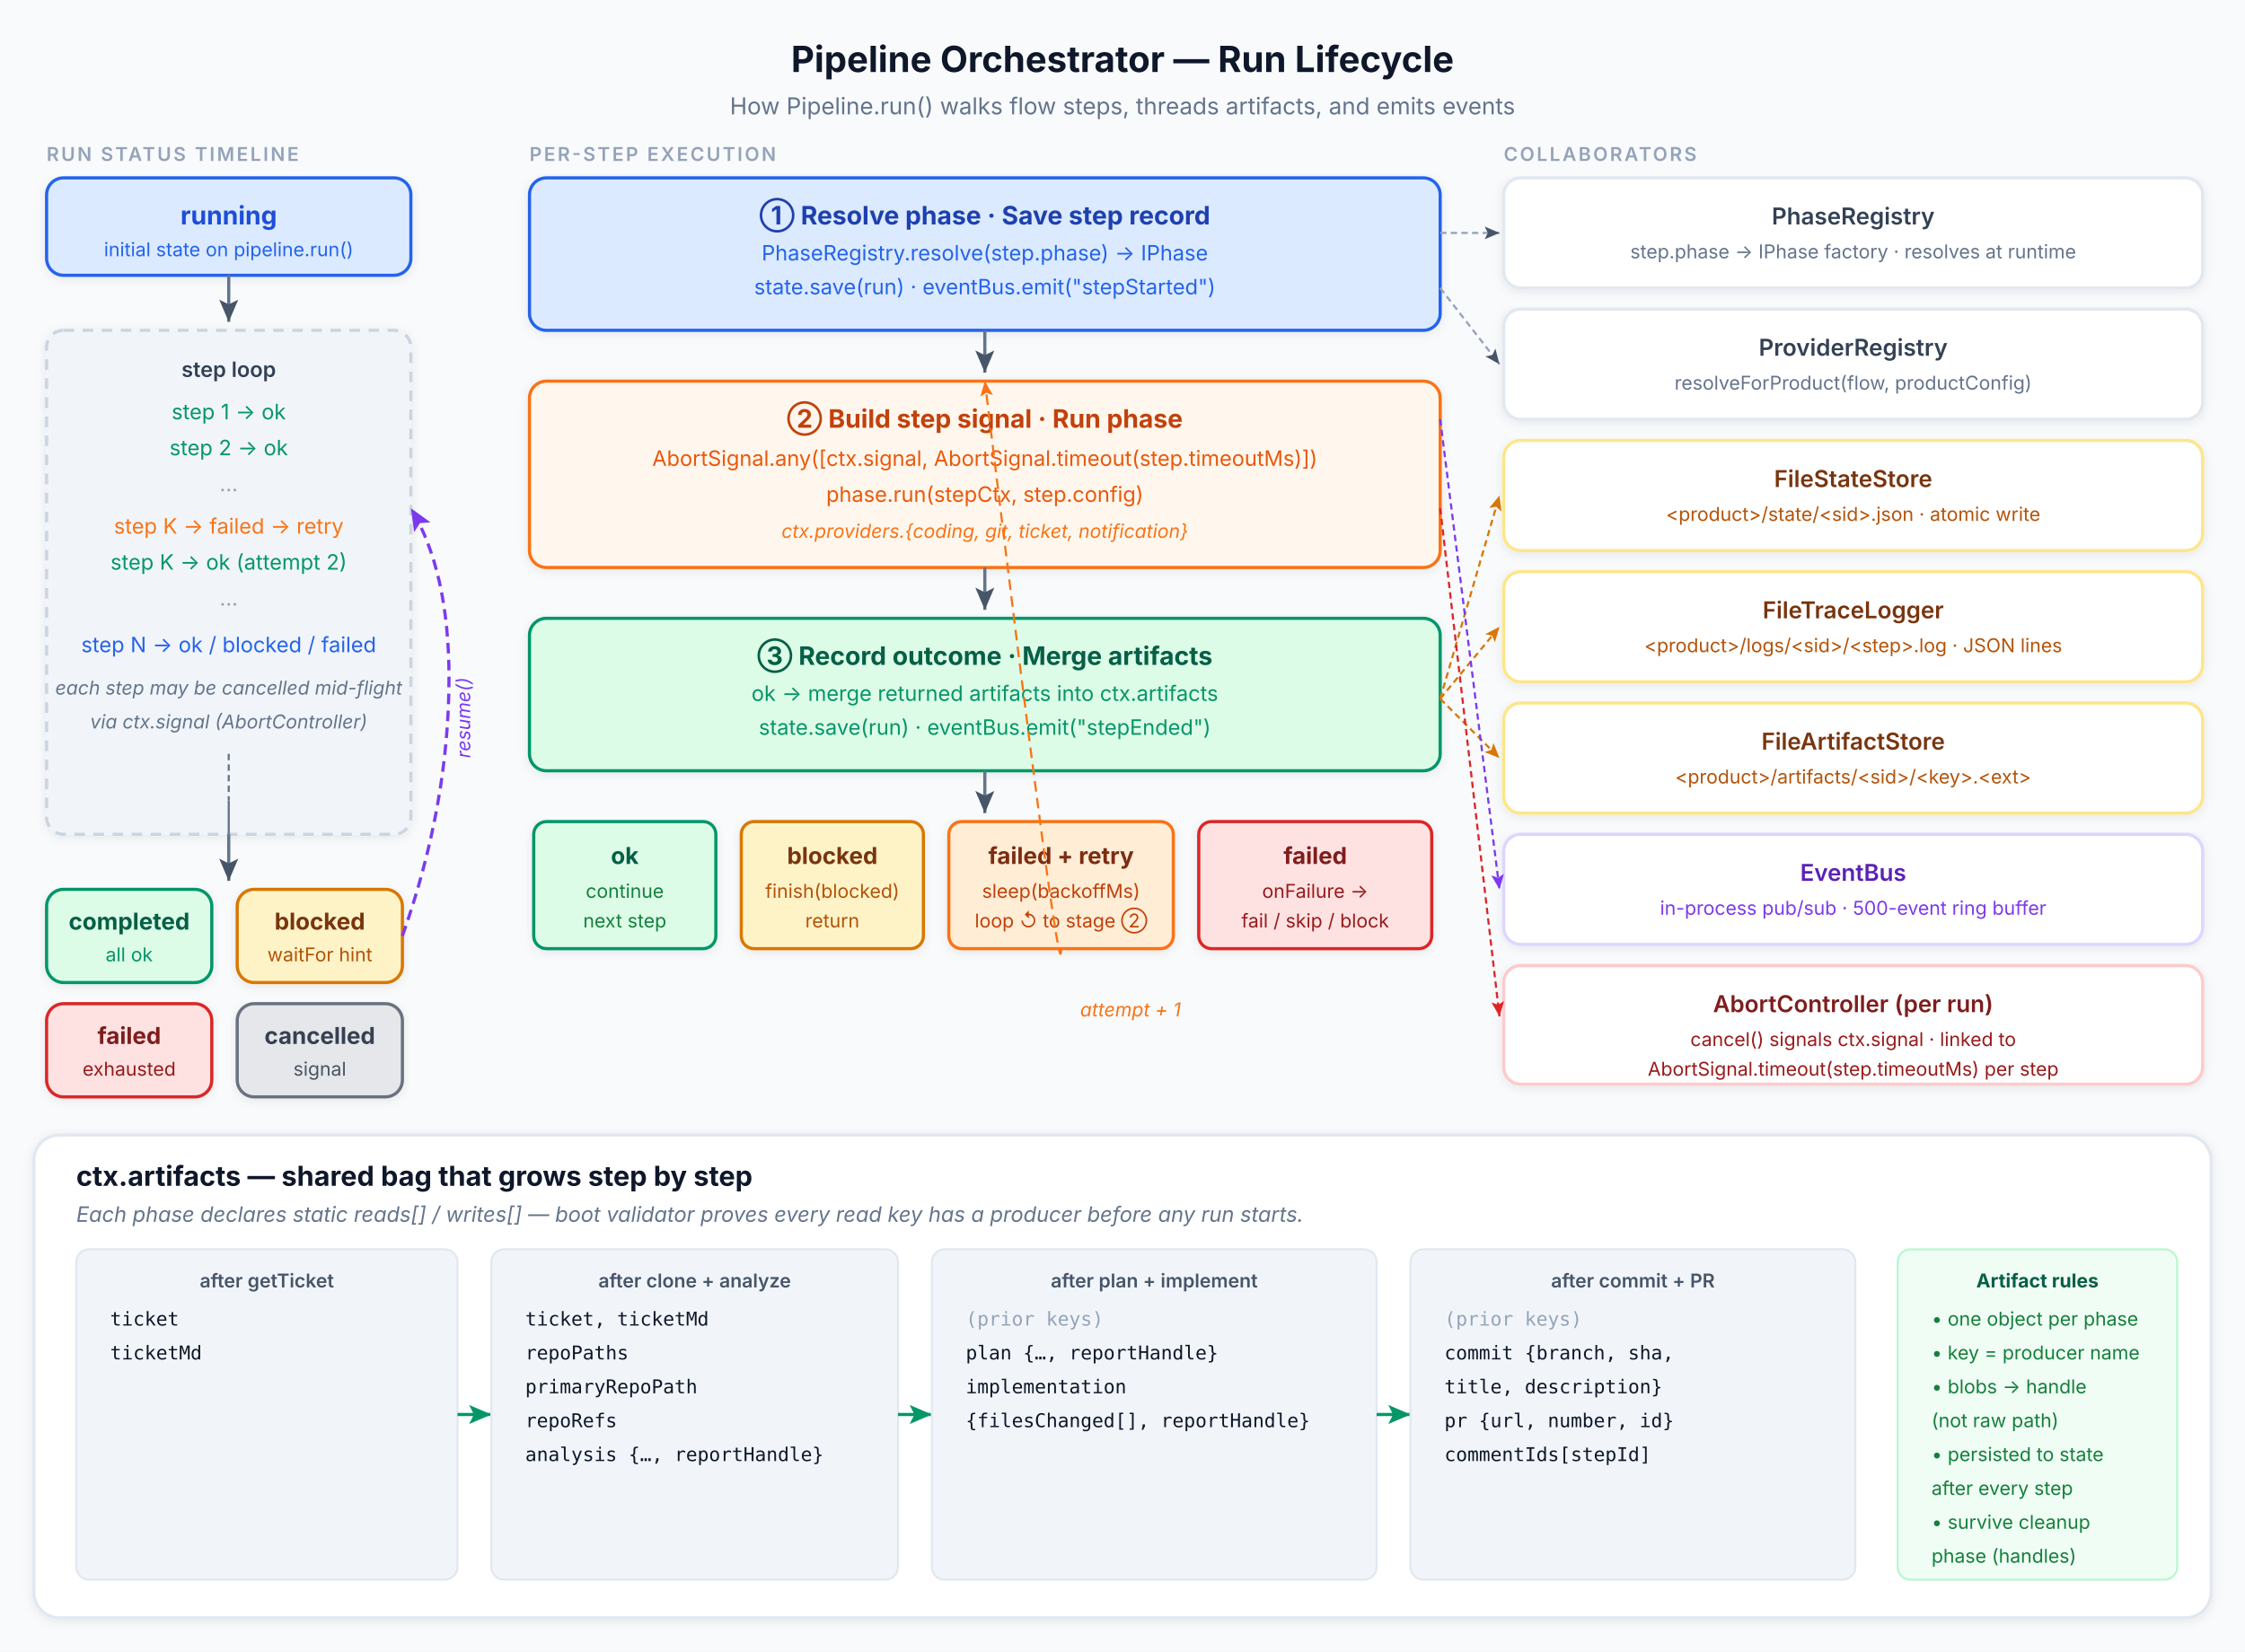
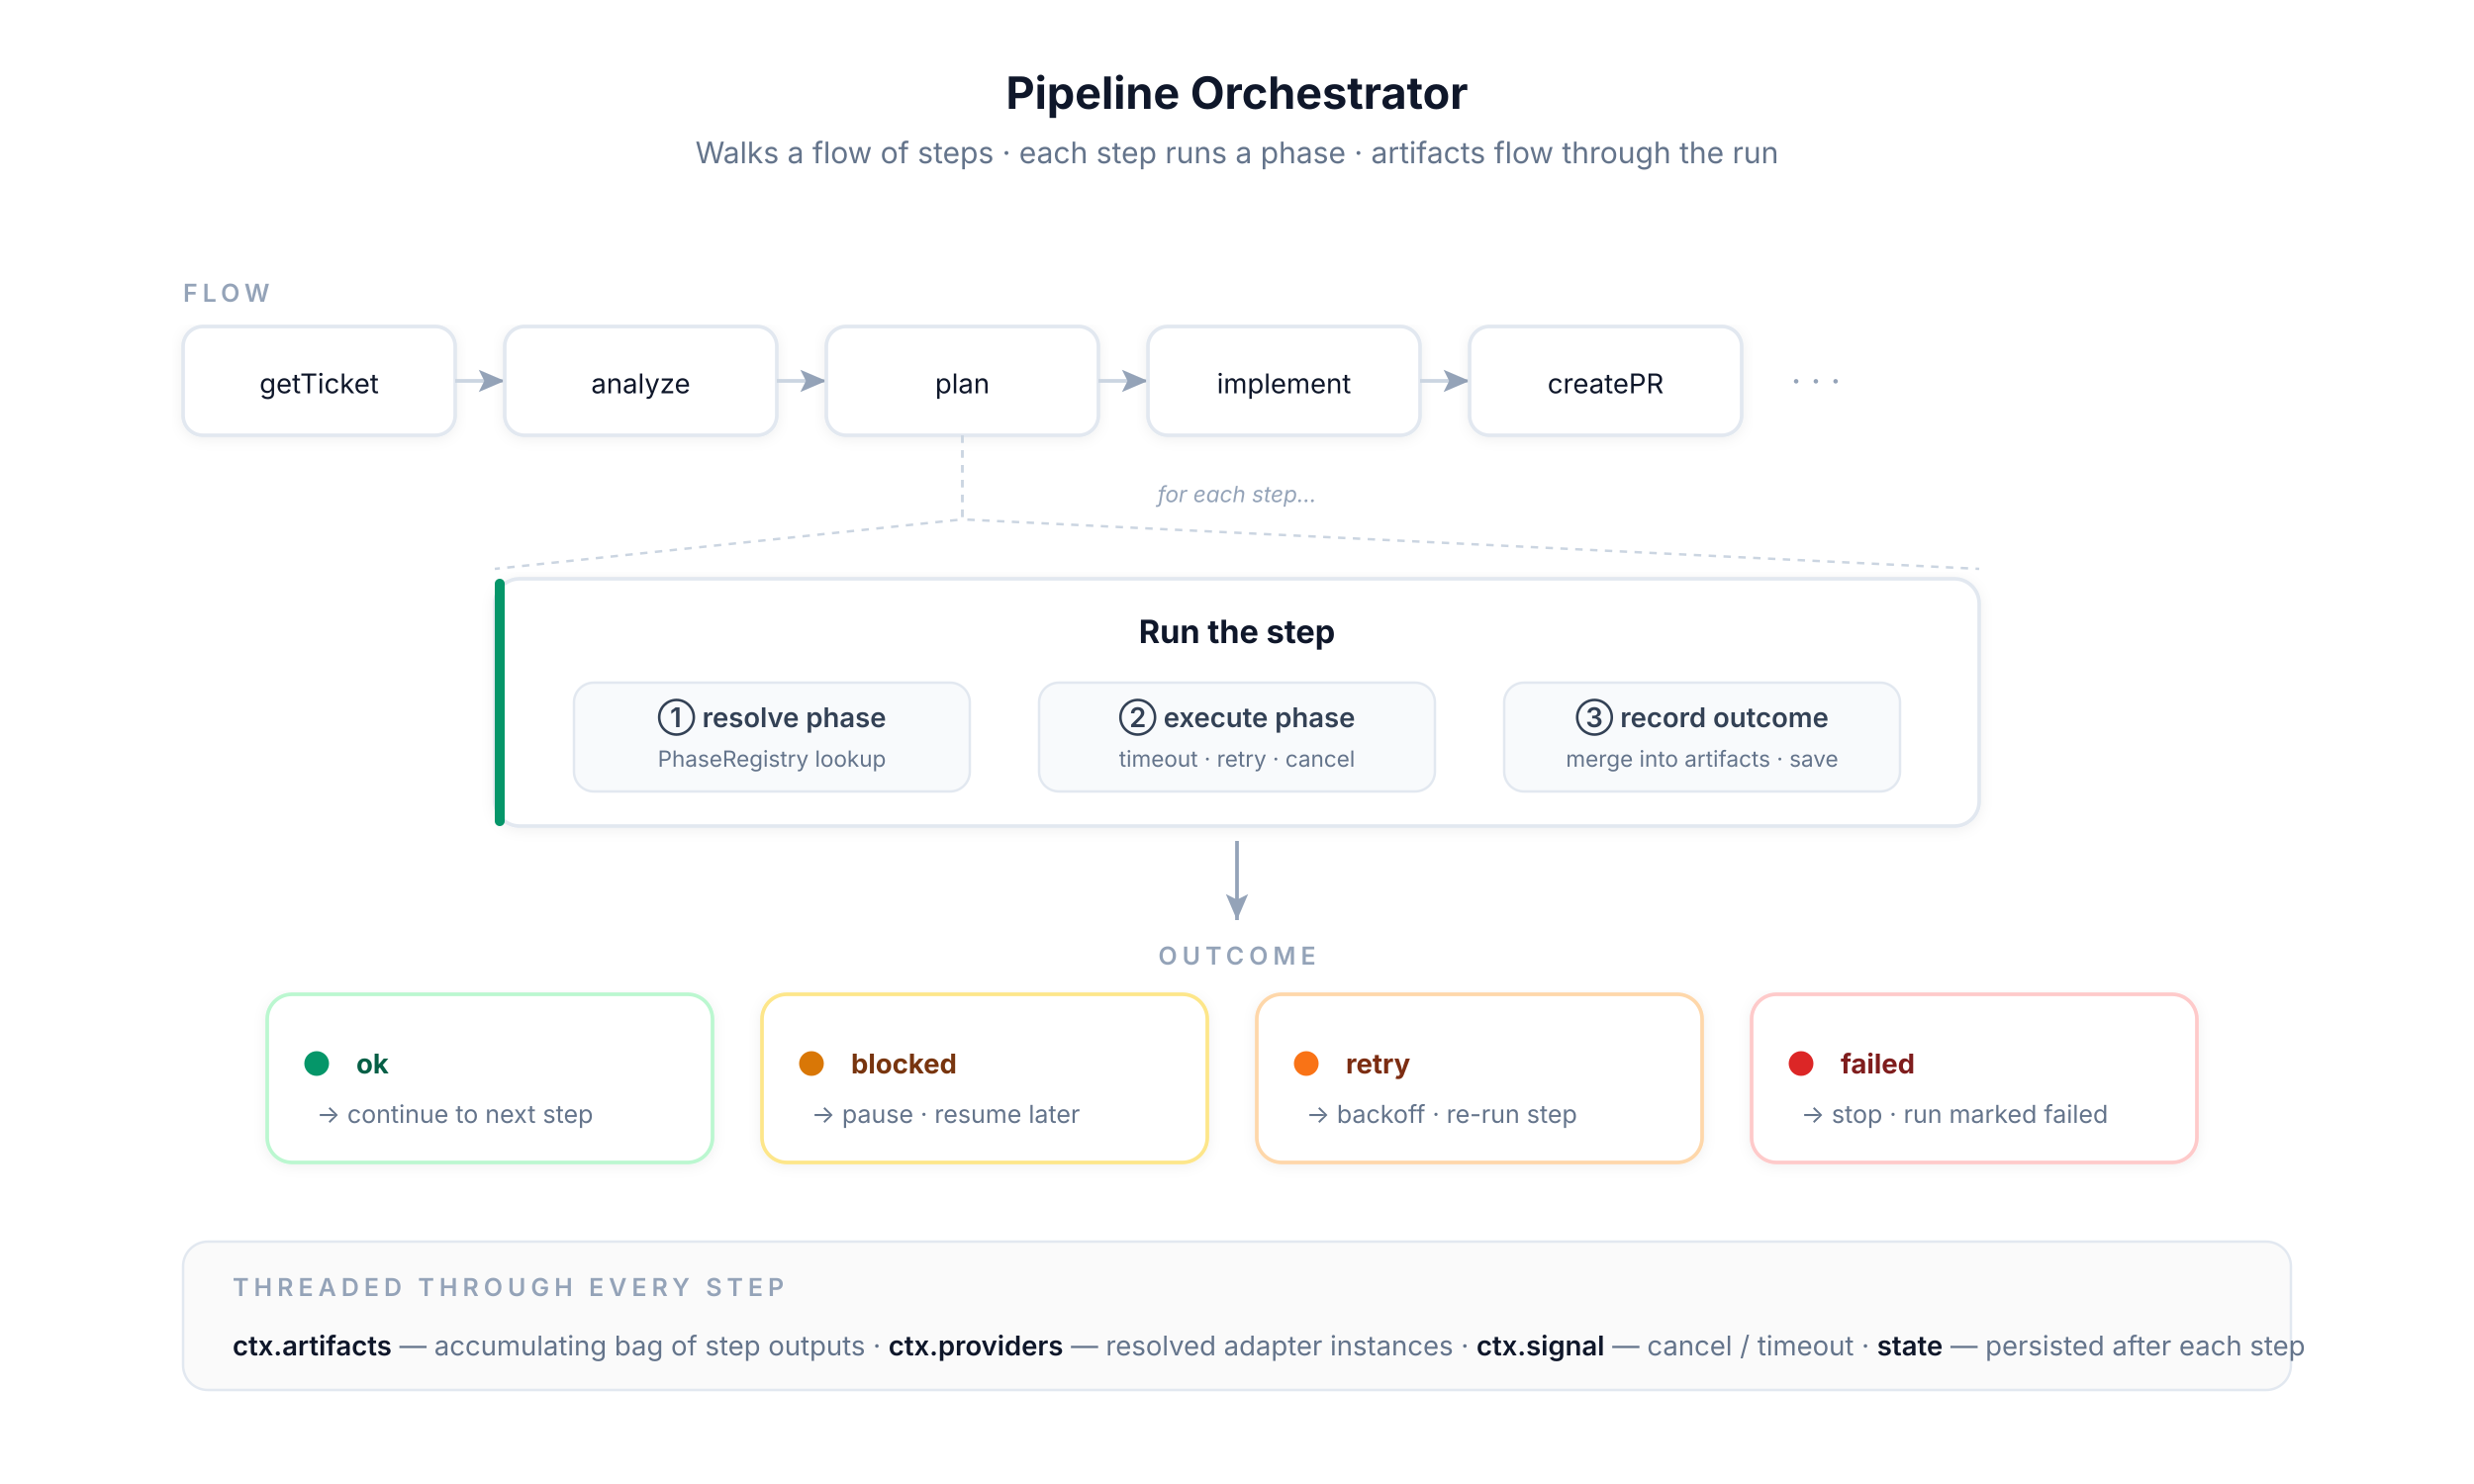
- <svg xmlns="http://www.w3.org/2000/svg" viewBox="0 0 1060 780" font-family="system-ui,-apple-system,BlinkMacSystemFont,'Segoe UI',sans-serif">
+ <svg xmlns="http://www.w3.org/2000/svg" viewBox="0 0 1000 600" font-family="system-ui,-apple-system,BlinkMacSystemFont,'Segoe UI',sans-serif">
  <defs>
    <filter id="sh" x="-4%" y="-4%" width="108%" height="130%">
-       <feDropShadow dx="0" dy="1" stdDeviation="2.5" flood-color="#0f172a" flood-opacity="0.08" />
+       <feDropShadow dx="0" dy="1" stdDeviation="2.5" flood-color="#0f172a" flood-opacity="0.06" />
    </filter>
    <marker id="a" markerWidth="8" markerHeight="8" refX="7" refY="4" orient="auto">
-       <path d="M0,1 L7,4 L0,7 L1.5,4Z" fill="#475569" />
+       <path d="M0,1 L7,4 L0,7 L1.5,4Z" fill="#94a3b8" />
    </marker>
-     <marker id="ae" markerWidth="8" markerHeight="8" refX="7" refY="4" orient="auto">
-       <path d="M0,1 L7,4 L0,7 L1.5,4Z" fill="#059669" />
-     </marker>
-     <marker id="ao" markerWidth="8" markerHeight="8" refX="7" refY="4" orient="auto">
-       <path d="M0,1 L7,4 L0,7 L1.5,4Z" fill="#f97316" />
-     </marker>
-     <marker id="ar" markerWidth="8" markerHeight="8" refX="7" refY="4" orient="auto">
-       <path d="M0,1 L7,4 L0,7 L1.5,4Z" fill="#dc2626" />
-     </marker>
-     <marker id="av" markerWidth="8" markerHeight="8" refX="7" refY="4" orient="auto">
+     <marker id="ap" markerWidth="8" markerHeight="8" refX="7" refY="4" orient="auto">
      <path d="M0,1 L7,4 L0,7 L1.5,4Z" fill="#7c3aed" />
    </marker>
-     <marker id="ab" markerWidth="8" markerHeight="8" refX="7" refY="4" orient="auto">
-       <path d="M0,1 L7,4 L0,7 L1.5,4Z" fill="#2563eb" />
-     </marker>
-     <marker id="ay" markerWidth="8" markerHeight="8" refX="7" refY="4" orient="auto">
-       <path d="M0,1 L7,4 L0,7 L1.5,4Z" fill="#d97706" />
-     </marker>
  </defs>
-   <rect width="1060" height="780" fill="#f8fafc" />
-   <text x="530" y="34" text-anchor="middle" font-size="17" font-weight="700" fill="#0f172a">Pipeline Orchestrator — Run Lifecycle</text>
-   <text x="530" y="54" text-anchor="middle" font-size="11" fill="#64748b">How Pipeline.run() walks flow steps, threads artifacts, and emits events</text>
-   <text x="22" y="76" font-size="9" font-weight="600" fill="#94a3b8" letter-spacing="1">RUN STATUS TIMELINE</text>
-   <rect x="22" y="84" width="172" height="46" rx="8" fill="#dbeafe" stroke="#2563eb" stroke-width="1.5" filter="url(#sh)" />
-   <text x="108" y="106" text-anchor="middle" font-size="12" font-weight="700" fill="#1d4ed8">running</text>
-   <text x="108" y="121" text-anchor="middle" font-size="9" fill="#2563eb">initial state on pipeline.run()</text>
-   <line x1="108" y1="130" x2="108" y2="152" stroke="#64748b" stroke-width="1.5" marker-end="url(#a)" />
-   <rect x="22" y="156" width="172" height="238" rx="8" fill="#f1f5f9" stroke="#cbd5e1" stroke-width="1.5" stroke-dasharray="5,4" filter="url(#sh)" />
-   <text x="108" y="178" text-anchor="middle" font-size="10" font-weight="600" fill="#334155">step loop</text>
-   <text x="108" y="198" text-anchor="middle" font-size="10" fill="#059669">step 1 → ok</text>
-   <text x="108" y="215" text-anchor="middle" font-size="10" fill="#059669">step 2 → ok</text>
-   <text x="108" y="232" text-anchor="middle" font-size="10" fill="#94a3b8">…</text>
-   <text x="108" y="252" text-anchor="middle" font-size="10" fill="#f97316">step K → failed → retry</text>
-   <text x="108" y="269" text-anchor="middle" font-size="10" fill="#059669">step K → ok (attempt 2)</text>
-   <text x="108" y="286" text-anchor="middle" font-size="10" fill="#94a3b8">…</text>
-   <text x="108" y="308" text-anchor="middle" font-size="10" fill="#2563eb">step N → ok / blocked / failed</text>
-   <text x="108" y="328" text-anchor="middle" font-size="9" fill="#64748b" font-style="italic">each step may be cancelled mid-flight</text>
-   <text x="108" y="344" text-anchor="middle" font-size="9" fill="#64748b" font-style="italic">via ctx.signal (AbortController)</text>
-   <line x1="108" y1="394" x2="108" y2="416" stroke="#64748b" stroke-width="1.5" marker-end="url(#a)" />
-   <line x1="108" y1="356" x2="108" y2="378" stroke="#64748b" stroke-width="1" stroke-dasharray="3,2" />
-   <line x1="108" y1="378" x2="108" y2="394" stroke="#64748b" stroke-width="1" />
-   <rect x="22" y="420" width="78" height="44" rx="8" fill="#dcfce7" stroke="#059669" stroke-width="1.5" filter="url(#sh)" />
-   <text x="61" y="439" text-anchor="middle" font-size="11" font-weight="700" fill="#065f46">completed</text>
-   <text x="61" y="454" text-anchor="middle" font-size="9" fill="#059669">all ok</text>
-   <rect x="112" y="420" width="78" height="44" rx="8" fill="#fef3c7" stroke="#d97706" stroke-width="1.5" filter="url(#sh)" />
-   <text x="151" y="439" text-anchor="middle" font-size="11" font-weight="700" fill="#78350f">blocked</text>
-   <text x="151" y="454" text-anchor="middle" font-size="9" fill="#b45309">waitFor hint</text>
-   <rect x="22" y="474" width="78" height="44" rx="8" fill="#fee2e2" stroke="#dc2626" stroke-width="1.5" filter="url(#sh)" />
-   <text x="61" y="493" text-anchor="middle" font-size="11" font-weight="700" fill="#7f1d1d">failed</text>
-   <text x="61" y="508" text-anchor="middle" font-size="9" fill="#991b1b">exhausted</text>
-   <rect x="112" y="474" width="78" height="44" rx="8" fill="#e5e7eb" stroke="#6b7280" stroke-width="1.5" filter="url(#sh)" />
-   <text x="151" y="493" text-anchor="middle" font-size="11" font-weight="700" fill="#374151">cancelled</text>
-   <text x="151" y="508" text-anchor="middle" font-size="9" fill="#4b5563">signal</text>
-   <path d="M 190 442 Q 212 380 212 320 Q 212 270 194 240" fill="none" stroke="#7c3aed" stroke-width="1.5" stroke-dasharray="5,3" marker-end="url(#av)" />
-   <text x="222" y="358" font-size="9" fill="#7c3aed" font-style="italic" transform="rotate(-90,222,358)">resume()</text>
-   <text x="250" y="76" font-size="9" font-weight="600" fill="#94a3b8" letter-spacing="1">PER-STEP EXECUTION</text>
-   <rect x="250" y="84" width="430" height="72" rx="8" fill="#dbeafe" stroke="#2563eb" stroke-width="1.5" filter="url(#sh)" />
-   <text x="465" y="106" text-anchor="middle" font-size="12" font-weight="700" fill="#1e40af">① Resolve phase · Save step record</text>
-   <text x="465" y="123" text-anchor="middle" font-size="10" fill="#2563eb">PhaseRegistry.resolve(step.phase) → IPhase</text>
-   <text x="465" y="139" text-anchor="middle" font-size="10" fill="#2563eb">state.save(run) · eventBus.emit("stepStarted")</text>
-   <line x1="465" y1="156" x2="465" y2="176" stroke="#64748b" stroke-width="1.5" marker-end="url(#a)" />
-   <rect x="250" y="180" width="430" height="88" rx="8" fill="#fff7ed" stroke="#f97316" stroke-width="1.5" filter="url(#sh)" />
-   <text x="465" y="202" text-anchor="middle" font-size="12" font-weight="700" fill="#c2410c">② Build step signal · Run phase</text>
-   <text x="465" y="220" text-anchor="middle" font-size="10" fill="#ea580c">AbortSignal.any([ctx.signal, AbortSignal.timeout(step.timeoutMs)])</text>
-   <text x="465" y="237" text-anchor="middle" font-size="10" fill="#ea580c">phase.run(stepCtx, step.config)</text>
-   <text x="465" y="254" text-anchor="middle" font-size="9" fill="#f97316" font-style="italic">ctx.providers.{coding, git, ticket, notification}</text>
-   <line x1="465" y1="268" x2="465" y2="288" stroke="#64748b" stroke-width="1.5" marker-end="url(#a)" />
-   <rect x="250" y="292" width="430" height="72" rx="8" fill="#dcfce7" stroke="#059669" stroke-width="1.5" filter="url(#sh)" />
-   <text x="465" y="314" text-anchor="middle" font-size="12" font-weight="700" fill="#065f46">③ Record outcome · Merge artifacts</text>
-   <text x="465" y="331" text-anchor="middle" font-size="10" fill="#059669">ok → merge returned artifacts into ctx.artifacts</text>
-   <text x="465" y="347" text-anchor="middle" font-size="10" fill="#059669">state.save(run) · eventBus.emit("stepEnded")</text>
-   <line x1="465" y1="364" x2="465" y2="384" stroke="#64748b" stroke-width="1.5" marker-end="url(#a)" />
-   <rect x="252" y="388" width="86" height="60" rx="6" fill="#dcfce7" stroke="#059669" stroke-width="1.5" filter="url(#sh)" />
-   <text x="295" y="408" text-anchor="middle" font-size="11" font-weight="700" fill="#065f46">ok</text>
-   <text x="295" y="424" text-anchor="middle" font-size="9" fill="#15803d">continue</text>
-   <text x="295" y="438" text-anchor="middle" font-size="9" fill="#15803d">next step</text>
-   <rect x="350" y="388" width="86" height="60" rx="6" fill="#fef3c7" stroke="#d97706" stroke-width="1.5" filter="url(#sh)" />
-   <text x="393" y="408" text-anchor="middle" font-size="11" font-weight="700" fill="#78350f">blocked</text>
-   <text x="393" y="424" text-anchor="middle" font-size="9" fill="#b45309">finish(blocked)</text>
-   <text x="393" y="438" text-anchor="middle" font-size="9" fill="#b45309">return</text>
-   <rect x="448" y="388" width="106" height="60" rx="6" fill="#ffedd5" stroke="#f97316" stroke-width="1.5" filter="url(#sh)" />
-   <text x="501" y="408" text-anchor="middle" font-size="11" font-weight="700" fill="#7c2d12">failed + retry</text>
-   <text x="501" y="424" text-anchor="middle" font-size="9" fill="#c2410c">sleep(backoffMs)</text>
-   <text x="501" y="438" text-anchor="middle" font-size="9" fill="#c2410c">loop ↺ to stage ②</text>
-   <rect x="566" y="388" width="110" height="60" rx="6" fill="#fee2e2" stroke="#dc2626" stroke-width="1.5" filter="url(#sh)" />
-   <text x="621" y="408" text-anchor="middle" font-size="11" font-weight="700" fill="#7f1d1d">failed</text>
-   <text x="621" y="424" text-anchor="middle" font-size="9" fill="#991b1b">onFailure →</text>
-   <text x="621" y="438" text-anchor="middle" font-size="9" fill="#991b1b">fail / skip / block</text>
-   <path d="M 501 448 Q 501 476 465 180" fill="none" stroke="#f97316" stroke-width="1" stroke-dasharray="5,3" marker-end="url(#ao)" />
-   <text x="510" y="480" font-size="9" fill="#f97316" font-style="italic">attempt + 1</text>
-   <text x="710" y="76" font-size="9" font-weight="600" fill="#94a3b8" letter-spacing="1">COLLABORATORS</text>
-   <rect x="710" y="84" width="330" height="52" rx="8" fill="white" stroke="#e2e8f0" stroke-width="1.5" filter="url(#sh)" />
-   <text x="875" y="106" text-anchor="middle" font-size="11" font-weight="600" fill="#334155">PhaseRegistry</text>
-   <text x="875" y="122" text-anchor="middle" font-size="9" fill="#64748b">step.phase → IPhase factory · resolves at runtime</text>
-   <rect x="710" y="146" width="330" height="52" rx="8" fill="white" stroke="#e2e8f0" stroke-width="1.5" filter="url(#sh)" />
-   <text x="875" y="168" text-anchor="middle" font-size="11" font-weight="600" fill="#334155">ProviderRegistry</text>
-   <text x="875" y="184" text-anchor="middle" font-size="9" fill="#64748b">resolveForProduct(flow, productConfig)</text>
-   <rect x="710" y="208" width="330" height="52" rx="8" fill="white" stroke="#fde68a" stroke-width="1.5" filter="url(#sh)" />
-   <text x="875" y="230" text-anchor="middle" font-size="11" font-weight="600" fill="#78350f">FileStateStore</text>
-   <text x="875" y="246" text-anchor="middle" font-size="9" fill="#b45309">&lt;product&gt;/state/&lt;sid&gt;.json · atomic write</text>
-   <rect x="710" y="270" width="330" height="52" rx="8" fill="white" stroke="#fde68a" stroke-width="1.5" filter="url(#sh)" />
-   <text x="875" y="292" text-anchor="middle" font-size="11" font-weight="600" fill="#78350f">FileTraceLogger</text>
-   <text x="875" y="308" text-anchor="middle" font-size="9" fill="#b45309">&lt;product&gt;/logs/&lt;sid&gt;/&lt;step&gt;.log · JSON lines</text>
-   <rect x="710" y="332" width="330" height="52" rx="8" fill="white" stroke="#fde68a" stroke-width="1.5" filter="url(#sh)" />
-   <text x="875" y="354" text-anchor="middle" font-size="11" font-weight="600" fill="#78350f">FileArtifactStore</text>
-   <text x="875" y="370" text-anchor="middle" font-size="9" fill="#b45309">&lt;product&gt;/artifacts/&lt;sid&gt;/&lt;key&gt;.&lt;ext&gt;</text>
-   <rect x="710" y="394" width="330" height="52" rx="8" fill="white" stroke="#ddd6fe" stroke-width="1.5" filter="url(#sh)" />
-   <text x="875" y="416" text-anchor="middle" font-size="11" font-weight="600" fill="#5b21b6">EventBus</text>
-   <text x="875" y="432" text-anchor="middle" font-size="9" fill="#7c3aed">in-process pub/sub · 500-event ring buffer</text>
-   <rect x="710" y="456" width="330" height="56" rx="8" fill="white" stroke="#fecaca" stroke-width="1.5" filter="url(#sh)" />
-   <text x="875" y="478" text-anchor="middle" font-size="11" font-weight="600" fill="#7f1d1d">AbortController (per run)</text>
-   <text x="875" y="494" text-anchor="middle" font-size="9" fill="#991b1b">cancel() signals ctx.signal · linked to</text>
-   <text x="875" y="508" text-anchor="middle" font-size="9" fill="#991b1b">AbortSignal.timeout(step.timeoutMs) per step</text>
-   <line x1="680" y1="110" x2="708" y2="110" stroke="#94a3b8" stroke-width="1" stroke-dasharray="3,2" marker-end="url(#a)" />
-   <line x1="680" y1="136" x2="708" y2="172" stroke="#94a3b8" stroke-width="1" stroke-dasharray="3,2" marker-end="url(#a)" />
-   <line x1="680" y1="330" x2="708" y2="234" stroke="#d97706" stroke-width="1" stroke-dasharray="3,2" marker-end="url(#ay)" />
-   <line x1="680" y1="330" x2="708" y2="296" stroke="#d97706" stroke-width="1" stroke-dasharray="3,2" marker-end="url(#ay)" />
-   <line x1="680" y1="330" x2="708" y2="358" stroke="#d97706" stroke-width="1" stroke-dasharray="3,2" marker-end="url(#ay)" />
-   <line x1="680" y1="198" x2="708" y2="420" stroke="#7c3aed" stroke-width="1" stroke-dasharray="3,2" marker-end="url(#av)" />
-   <line x1="680" y1="240" x2="708" y2="480" stroke="#dc2626" stroke-width="1" stroke-dasharray="3,2" marker-end="url(#ar)" />
-   <rect x="16" y="536" width="1028" height="228" rx="12" fill="white" stroke="#e2e8f0" stroke-width="1.5" filter="url(#sh)" />
-   <text x="36" y="560" font-size="13" font-weight="700" fill="#0f172a">ctx.artifacts — shared bag that grows step by step</text>
-   <text x="36" y="577" font-size="10" fill="#64748b" font-style="italic">Each phase declares static reads[] / writes[] — boot validator proves every read key has a producer before any run starts.</text>
-   <rect x="36" y="590" width="180" height="156" rx="6" fill="#f1f5f9" stroke="#e2e8f0" />
-   <text x="126" y="608" text-anchor="middle" font-size="9" font-weight="600" fill="#475569">after getTicket</text>
-   <text x="52" y="626" font-family="'JetBrains Mono',monospace,ui-monospace" font-size="9" fill="#0f172a">ticket</text>
-   <text x="52" y="642" font-family="'JetBrains Mono',monospace,ui-monospace" font-size="9" fill="#0f172a">ticketMd</text>
-   <line x1="216" y1="668" x2="232" y2="668" stroke="#059669" stroke-width="1.5" marker-end="url(#ae)" />
-   <rect x="232" y="590" width="192" height="156" rx="6" fill="#f1f5f9" stroke="#e2e8f0" />
-   <text x="328" y="608" text-anchor="middle" font-size="9" font-weight="600" fill="#475569">after clone + analyze</text>
-   <text x="248" y="626" font-family="'JetBrains Mono',monospace,ui-monospace" font-size="9" fill="#0f172a">ticket, ticketMd</text>
-   <text x="248" y="642" font-family="'JetBrains Mono',monospace,ui-monospace" font-size="9" fill="#0f172a">repoPaths</text>
-   <text x="248" y="658" font-family="'JetBrains Mono',monospace,ui-monospace" font-size="9" fill="#0f172a">primaryRepoPath</text>
-   <text x="248" y="674" font-family="'JetBrains Mono',monospace,ui-monospace" font-size="9" fill="#0f172a">repoRefs</text>
-   <text x="248" y="690" font-family="'JetBrains Mono',monospace,ui-monospace" font-size="9" fill="#0f172a">analysis {…, reportHandle}</text>
-   <line x1="424" y1="668" x2="440" y2="668" stroke="#059669" stroke-width="1.5" marker-end="url(#ae)" />
-   <rect x="440" y="590" width="210" height="156" rx="6" fill="#f1f5f9" stroke="#e2e8f0" />
-   <text x="545" y="608" text-anchor="middle" font-size="9" font-weight="600" fill="#475569">after plan + implement</text>
-   <text x="456" y="626" font-family="'JetBrains Mono',monospace,ui-monospace" font-size="9" fill="#94a3b8">(prior keys)</text>
-   <text x="456" y="642" font-family="'JetBrains Mono',monospace,ui-monospace" font-size="9" fill="#0f172a">plan {…, reportHandle}</text>
-   <text x="456" y="658" font-family="'JetBrains Mono',monospace,ui-monospace" font-size="9" fill="#0f172a">implementation</text>
-   <text x="456" y="674" font-family="'JetBrains Mono',monospace,ui-monospace" font-size="9" fill="#0f172a">  {filesChanged[], reportHandle}</text>
-   <line x1="650" y1="668" x2="666" y2="668" stroke="#059669" stroke-width="1.5" marker-end="url(#ae)" />
-   <rect x="666" y="590" width="210" height="156" rx="6" fill="#f1f5f9" stroke="#e2e8f0" />
-   <text x="771" y="608" text-anchor="middle" font-size="9" font-weight="600" fill="#475569">after commit + PR</text>
-   <text x="682" y="626" font-family="'JetBrains Mono',monospace,ui-monospace" font-size="9" fill="#94a3b8">(prior keys)</text>
-   <text x="682" y="642" font-family="'JetBrains Mono',monospace,ui-monospace" font-size="9" fill="#0f172a">commit {branch, sha,</text>
-   <text x="682" y="658" font-family="'JetBrains Mono',monospace,ui-monospace" font-size="9" fill="#0f172a">  title, description}</text>
-   <text x="682" y="674" font-family="'JetBrains Mono',monospace,ui-monospace" font-size="9" fill="#0f172a">pr {url, number, id}</text>
-   <text x="682" y="690" font-family="'JetBrains Mono',monospace,ui-monospace" font-size="9" fill="#0f172a">commentIds[stepId]</text>
-   <rect x="896" y="590" width="132" height="156" rx="6" fill="#f0fdf4" stroke="#bbf7d0" />
-   <text x="962" y="608" text-anchor="middle" font-size="9" font-weight="700" fill="#065f46">Artifact rules</text>
-   <text x="912" y="626" font-size="9" fill="#15803d">• one object per phase</text>
-   <text x="912" y="642" font-size="9" fill="#15803d">• key = producer name</text>
-   <text x="912" y="658" font-size="9" fill="#15803d">• blobs → handle</text>
-   <text x="912" y="674" font-size="9" fill="#15803d">  (not raw path)</text>
-   <text x="912" y="690" font-size="9" fill="#15803d">• persisted to state</text>
-   <text x="912" y="706" font-size="9" fill="#15803d">  after every step</text>
-   <text x="912" y="722" font-size="9" fill="#15803d">• survive cleanup</text>
-   <text x="912" y="738" font-size="9" fill="#15803d">  phase (handles)</text>
+   <rect width="1000" height="600" fill="#ffffff" />
+   <text x="500" y="44" text-anchor="middle" font-size="18" font-weight="700" fill="#0f172a">Pipeline Orchestrator</text>
+   <text x="500" y="66" text-anchor="middle" font-size="12" fill="#64748b">Walks a flow of steps · each step runs a phase · artifacts flow through the run</text>
+   <text x="74" y="122" font-size="10" font-weight="600" fill="#94a3b8" letter-spacing="2">FLOW</text>
+   <g font-size="11">
+     <rect x="74" y="132" width="110" height="44" rx="8" fill="#ffffff" stroke="#e2e8f0" stroke-width="1.5" filter="url(#sh)" />
+     <text x="129" y="159" text-anchor="middle" fill="#0f172a">getTicket</text>
+     <line x1="184" y1="154" x2="204" y2="154" stroke="#cbd5e1" stroke-width="1.5" marker-end="url(#a)" />
+     <rect x="204" y="132" width="110" height="44" rx="8" fill="#ffffff" stroke="#e2e8f0" stroke-width="1.5" filter="url(#sh)" />
+     <text x="259" y="159" text-anchor="middle" fill="#0f172a">analyze</text>
+     <line x1="314" y1="154" x2="334" y2="154" stroke="#cbd5e1" stroke-width="1.5" marker-end="url(#a)" />
+     <rect x="334" y="132" width="110" height="44" rx="8" fill="#ffffff" stroke="#e2e8f0" stroke-width="1.5" filter="url(#sh)" />
+     <text x="389" y="159" text-anchor="middle" fill="#0f172a">plan</text>
+     <line x1="444" y1="154" x2="464" y2="154" stroke="#cbd5e1" stroke-width="1.5" marker-end="url(#a)" />
+     <rect x="464" y="132" width="110" height="44" rx="8" fill="#ffffff" stroke="#e2e8f0" stroke-width="1.5" filter="url(#sh)" />
+     <text x="519" y="159" text-anchor="middle" fill="#0f172a">implement</text>
+     <line x1="574" y1="154" x2="594" y2="154" stroke="#cbd5e1" stroke-width="1.5" marker-end="url(#a)" />
+     <rect x="594" y="132" width="110" height="44" rx="8" fill="#ffffff" stroke="#e2e8f0" stroke-width="1.5" filter="url(#sh)" />
+     <text x="649" y="159" text-anchor="middle" fill="#0f172a">createPR</text>
+     <text x="724" y="159" font-size="14" fill="#94a3b8">· · ·</text>
+   </g>
+   <path d="M 389 176 L 389 210 L 200 230" fill="none" stroke="#cbd5e1" stroke-width="1" stroke-dasharray="3,3" />
+   <path d="M 389 176 L 389 210 L 800 230" fill="none" stroke="#cbd5e1" stroke-width="1" stroke-dasharray="3,3" />
+   <text x="500" y="203" text-anchor="middle" font-size="9" fill="#94a3b8" font-style="italic">for each step...</text>
+   <rect x="200" y="234" width="600" height="100" rx="10" fill="#ffffff" stroke="#e2e8f0" stroke-width="1.5" filter="url(#sh)" />
+   <rect x="200" y="234" width="4" height="100" rx="2" fill="#059669" />
+   <text x="500" y="260" text-anchor="middle" font-size="13" font-weight="700" fill="#0f172a">Run the step</text>
+   <rect x="232" y="276" width="160" height="44" rx="8" fill="#f8fafc" stroke="#e2e8f0" />
+   <text x="312" y="294" text-anchor="middle" font-size="11" font-weight="600" fill="#334155">① resolve phase</text>
+   <text x="312" y="310" text-anchor="middle" font-size="9" fill="#64748b">PhaseRegistry lookup</text>
+   <rect x="420" y="276" width="160" height="44" rx="8" fill="#f8fafc" stroke="#e2e8f0" />
+   <text x="500" y="294" text-anchor="middle" font-size="11" font-weight="600" fill="#334155">② execute phase</text>
+   <text x="500" y="310" text-anchor="middle" font-size="9" fill="#64748b">timeout · retry · cancel</text>
+   <rect x="608" y="276" width="160" height="44" rx="8" fill="#f8fafc" stroke="#e2e8f0" />
+   <text x="688" y="294" text-anchor="middle" font-size="11" font-weight="600" fill="#334155">③ record outcome</text>
+   <text x="688" y="310" text-anchor="middle" font-size="9" fill="#64748b">merge into artifacts · save</text>
+   <line x1="500" y1="340" x2="500" y2="372" stroke="#94a3b8" stroke-width="1.5" marker-end="url(#a)" />
+   <text x="500" y="390" text-anchor="middle" font-size="10" font-weight="600" fill="#94a3b8" letter-spacing="2">OUTCOME</text>
+   <g font-size="11">
+     <rect x="108" y="402" width="180" height="68" rx="10" fill="#ffffff" stroke="#bbf7d0" stroke-width="1.5" filter="url(#sh)" />
+     <circle cx="128" cy="430" r="5" fill="#059669" />
+     <text x="144" y="434" font-weight="700" fill="#065f46">ok</text>
+     <text x="128" y="454" font-size="10" fill="#64748b">→ continue to next step</text>
+     <rect x="308" y="402" width="180" height="68" rx="10" fill="#ffffff" stroke="#fde68a" stroke-width="1.5" filter="url(#sh)" />
+     <circle cx="328" cy="430" r="5" fill="#d97706" />
+     <text x="344" y="434" font-weight="700" fill="#78350f">blocked</text>
+     <text x="328" y="454" font-size="10" fill="#64748b">→ pause · resume later</text>
+     <rect x="508" y="402" width="180" height="68" rx="10" fill="#ffffff" stroke="#fed7aa" stroke-width="1.5" filter="url(#sh)" />
+     <circle cx="528" cy="430" r="5" fill="#f97316" />
+     <text x="544" y="434" font-weight="700" fill="#7c2d12">retry</text>
+     <text x="528" y="454" font-size="10" fill="#64748b">→ backoff · re-run step</text>
+     <rect x="708" y="402" width="180" height="68" rx="10" fill="#ffffff" stroke="#fecaca" stroke-width="1.5" filter="url(#sh)" />
+     <circle cx="728" cy="430" r="5" fill="#dc2626" />
+     <text x="744" y="434" font-weight="700" fill="#7f1d1d">failed</text>
+     <text x="728" y="454" font-size="10" fill="#64748b">→ stop · run marked failed</text>
+   </g>
+   <rect x="74" y="502" width="852" height="60" rx="10" fill="#fafafa" stroke="#e2e8f0" />
+   <text x="94" y="524" font-size="10" font-weight="600" fill="#94a3b8" letter-spacing="2">THREADED THROUGH EVERY STEP</text>
+   <text x="94" y="548" font-size="11" fill="#334155">
+     <tspan font-weight="600" fill="#0f172a">ctx.artifacts</tspan>
+     <tspan fill="#64748b"> — accumulating bag of step outputs  ·  </tspan>
+     <tspan font-weight="600" fill="#0f172a">ctx.providers</tspan>
+     <tspan fill="#64748b"> — resolved adapter instances  ·  </tspan>
+     <tspan font-weight="600" fill="#0f172a">ctx.signal</tspan>
+     <tspan fill="#64748b"> — cancel / timeout  ·  </tspan>
+     <tspan font-weight="600" fill="#0f172a">state</tspan>
+     <tspan fill="#64748b"> — persisted after each step</tspan>
+   </text>
</svg>
